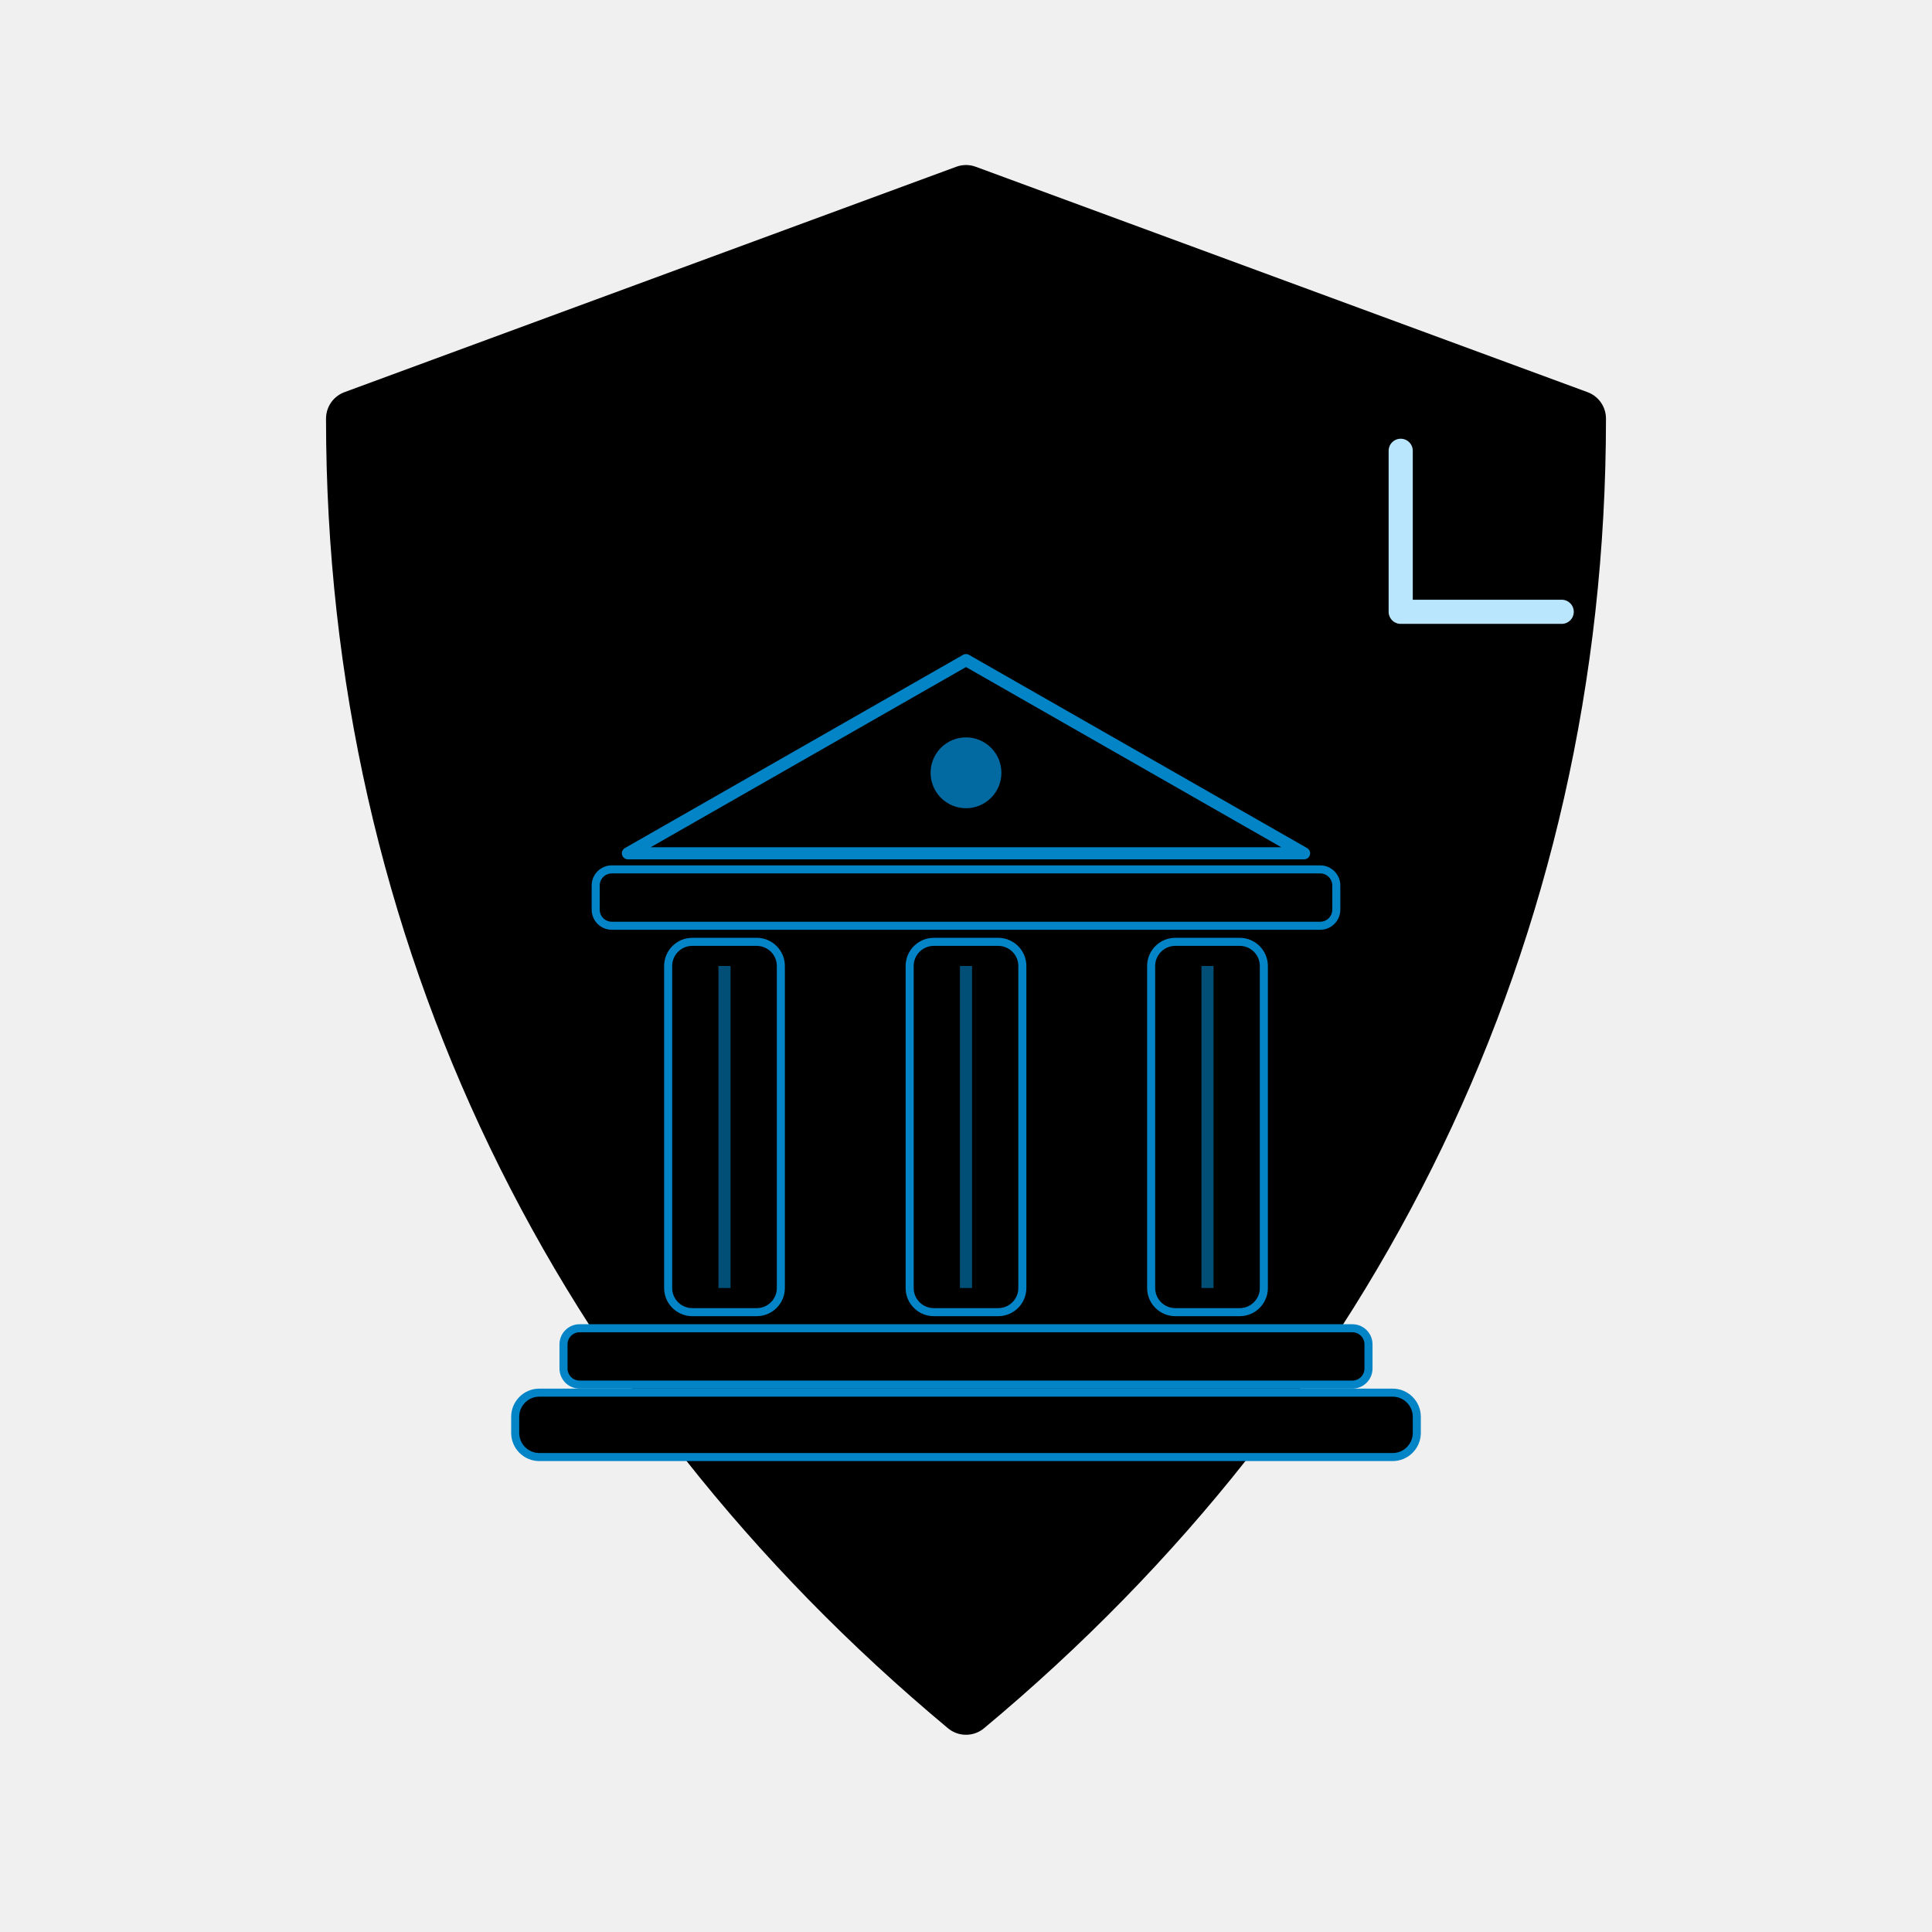
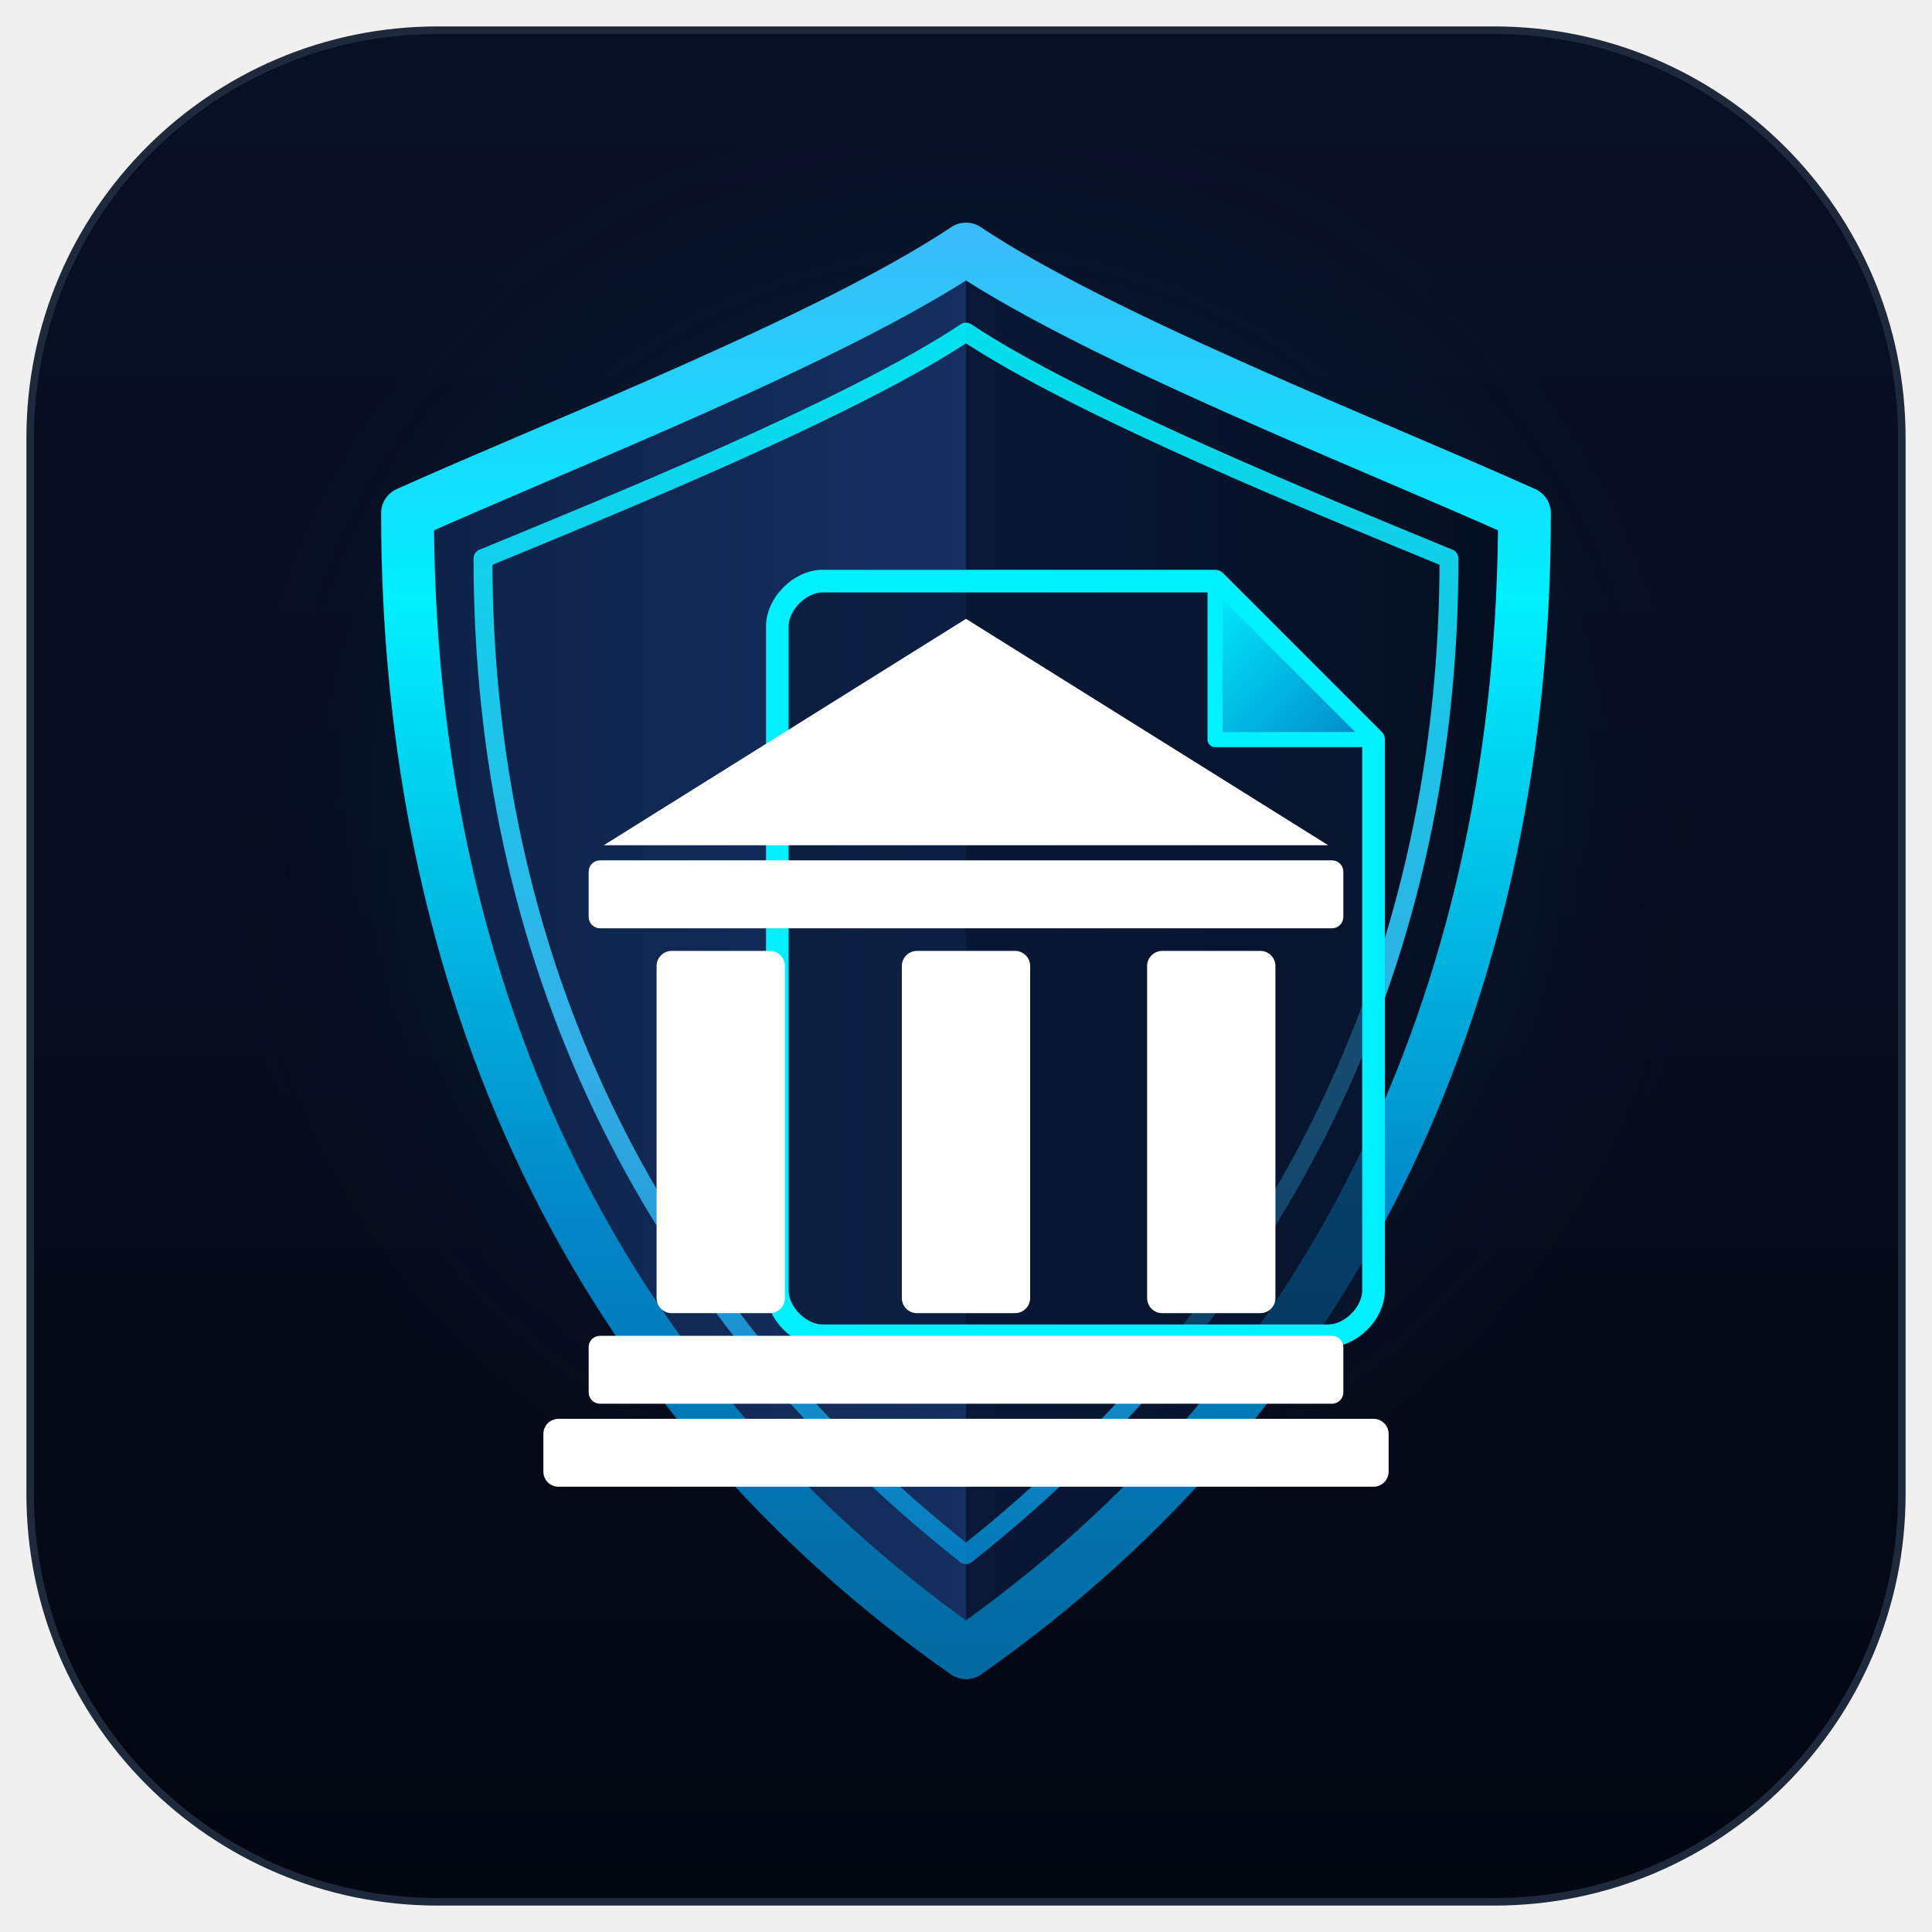
- <svg xmlns="http://www.w3.org/2000/svg" viewBox="0 0 120 120" fill="none">
+ <svg xmlns="http://www.w3.org/2000/svg" viewBox="0 0 512 512" width="512" height="512">
  <defs>
-     <linearGradient id="shieldBorderGrad" x1="15" y1="10" x2="105" y2="110" gradientUnits="userSpaceOnUse">
-       <stop offset="0%" stopColor="#38BDF8" />
-       <stop offset="40%" stopColor="#0284C7" />
-       <stop offset="100%" stopColor="#0369A1" />
+     <linearGradient id="bgGrad" x1="0" y1="0" x2="0" y2="1">
+       <stop offset="0%" stop-color="#081026" />
+       <stop offset="50%" stop-color="#060C1D" />
+       <stop offset="100%" stop-color="#030712" />
    </linearGradient>
-     <linearGradient id="shieldFillGrad" x1="60" y1="12" x2="60" y2="108" gradientUnits="userSpaceOnUse">
-       <stop offset="0%" stopColor="#0B1A3A" />
-       <stop offset="50%" stopColor="#08142D" />
-       <stop offset="100%" stopColor="#040A1A" />
+     <radialGradient id="centerGlow" cx="50%" cy="45%" r="48%">
+       <stop offset="0%" stop-color="#0284C7" stop-opacity="0.45" />
+       <stop offset="50%" stop-color="#0369A1" stop-opacity="0.2" />
+       <stop offset="100%" stop-color="#081026" stop-opacity="0" />
+     </radialGradient>
+     <linearGradient id="shieldBorder" x1="0%" y1="0%" x2="0%" y2="100%">
+       <stop offset="0%" stop-color="#38BDF8" />
+       <stop offset="25%" stop-color="#00F0FF" />
+       <stop offset="70%" stop-color="#0284C7" />
+       <stop offset="100%" stop-color="#0369A1" />
    </linearGradient>
-     <linearGradient id="shieldCyanAccent" x1="20" y1="15" x2="100" y2="90" gradientUnits="userSpaceOnUse">
-       <stop offset="0%" stopColor="#00F5FF" />
-       <stop offset="50%" stopColor="#0EA5E9" />
-       <stop offset="100%" stopColor="#0284C7" />
+     <linearGradient id="shieldLeft" x1="0" y1="0" x2="1" y2="0">
+       <stop offset="0%" stop-color="#0E2248" />
+       <stop offset="100%" stop-color="#142F60" />
    </linearGradient>
-     <linearGradient id="courtWhiteGrad" x1="60" y1="40" x2="60" y2="92" gradientUnits="userSpaceOnUse">
-       <stop offset="0%" stopColor="#FFFFFF" />
-       <stop offset="70%" stopColor="#E0F2FE" />
-       <stop offset="100%" stopColor="#BAE6FD" />
+     <linearGradient id="shieldRight" x1="0" y1="0" x2="1" y2="0">
+       <stop offset="0%" stop-color="#091836" />
+       <stop offset="100%" stop-color="#050E20" />
    </linearGradient>
-     <linearGradient id="docGrad" x1="75" y1="28" x2="102" y2="60" gradientUnits="userSpaceOnUse">
-       <stop offset="0%" stopColor="#38BDF8" />
-       <stop offset="100%" stopColor="#0284C7" />
+     <linearGradient id="innerCyan" x1="0" y1="0" x2="0" y2="1">
+       <stop offset="0%" stop-color="#00F5FF" />
+       <stop offset="60%" stop-color="#38BDF8" />
+       <stop offset="100%" stop-color="#0284C7" />
+     </linearGradient>
+     <linearGradient id="docFold" x1="0" y1="0" x2="1" y2="1">
+       <stop offset="0%" stop-color="#00F0FF" />
+       <stop offset="100%" stop-color="#0284C7" />
    </linearGradient>
  </defs>
-   <path d="M60 12 L98 26 C98 58 84 86 60 106 C36 86 22 58 22 26 L60 12 Z" fill="url(#shieldFillGrad)" stroke="url(#shieldBorderGrad)" stroke-width="3.5" stroke-linejoin="round" />
-   <path d="M60 19 L91 30.5 C91 56 79 79 60 97 C41 79 29 56 29 30.5 L60 19 Z" fill="none" stroke="url(#shieldCyanAccent)" stroke-width="1.8" stroke-opacity="0.85" stroke-linejoin="round" />
-   <path d="M78 28 L94 28 C95.5 28 97 29.5 97 31 L97 48 L87 38 L78 38 Z" fill="url(#docGrad)" opacity="0.8" />
-   <path d="M87 28 L87 38 L97 38" fill="none" stroke="#BAE6FD" stroke-width="1.5" stroke-linecap="round" stroke-linejoin="round" />
-   <path d="M60 41 L39 53 L81 53 Z" fill="url(#courtWhiteGrad)" stroke="#0284C7" stroke-width="0.75" stroke-linejoin="round" />
-   <circle cx="60" cy="48" r="2.2" fill="#0369A1" />
-   <rect x="37" y="54" width="46" height="3.5" rx="1" fill="url(#courtWhiteGrad)" stroke="#0284C7" stroke-width="0.5" />
-   <rect x="41.5" y="58.5" width="7" height="23" rx="1.5" fill="url(#courtWhiteGrad)" stroke="#0284C7" stroke-width="0.5" />
-   <rect x="56.5" y="58.5" width="7" height="23" rx="1.5" fill="url(#courtWhiteGrad)" stroke="#0284C7" stroke-width="0.5" />
-   <rect x="71.5" y="58.5" width="7" height="23" rx="1.5" fill="url(#courtWhiteGrad)" stroke="#0284C7" stroke-width="0.5" />
-   <line x1="45" y1="60" x2="45" y2="80" stroke="#0284C7" stroke-width="0.75" opacity="0.6" />
-   <line x1="60" y1="60" x2="60" y2="80" stroke="#0284C7" stroke-width="0.75" opacity="0.6" />
-   <line x1="75" y1="60" x2="75" y2="80" stroke="#0284C7" stroke-width="0.75" opacity="0.6" />
-   <rect x="35" y="82.5" width="50" height="3.5" rx="1" fill="url(#courtWhiteGrad)" stroke="#0284C7" stroke-width="0.5" />
-   <rect x="32" y="86.5" width="56" height="4" rx="1.5" fill="url(#courtWhiteGrad)" stroke="#0284C7" stroke-width="0.5" />
+   <rect x="8" y="8" width="496" height="496" rx="108" fill="url(#bgGrad)" stroke="#1E293B" stroke-width="2" />
+   <circle cx="256" cy="240" r="210" fill="url(#centerGlow)" />
+   <path d="M 256,66             C 220,90 148,118 108,136             C 108,260 156,368 256,438             Z" fill="url(#shieldLeft)" />
+   <path d="M 256,66             C 292,90 364,118 404,136             C 404,260 356,368 256,438             Z" fill="url(#shieldRight)" />
+   <path d="M 256,66             C 220,90 148,118 108,136             C 108,260 156,368 256,438             C 356,368 404,260 404,136             C 364,118 292,90 256,66             Z" fill="none" stroke="url(#shieldBorder)" stroke-width="14" stroke-linejoin="round" stroke-linecap="round" />
+   <path d="M 256,88             C 226,108 162,134 128,148             C 128,252 170,344 256,412             C 342,344 384,252 384,148             C 350,134 286,108 256,88             Z" fill="none" stroke="url(#innerCyan)" stroke-width="5" stroke-linejoin="round" stroke-opacity="0.9" />
+   <path d="M 218,154             L 322,154             L 364,196             L 364,342             C 364,348 358,354 352,354             L 218,354             C 212,354 206,348 206,342             L 206,166             C 206,160 212,154 218,154             Z" fill="#081734" fill-opacity="0.65" stroke="#00F0FF" stroke-width="6" stroke-linejoin="round" />
+   <path d="M 322,154 L 322,196 L 364,196 Z" fill="url(#docFold)" stroke="#00F0FF" stroke-width="4" stroke-linejoin="round" />
+   <polygon points="256,164 160,224 352,224" fill="#FFFFFF" />
+   <rect x="156" y="228" width="200" height="18" rx="3" fill="#FFFFFF" />
+   <rect x="174" y="252" width="34" height="96" rx="4" fill="#FFFFFF" />
+   <rect x="239" y="252" width="34" height="96" rx="4" fill="#FFFFFF" />
+   <rect x="304" y="252" width="34" height="96" rx="4" fill="#FFFFFF" />
+   <rect x="156" y="354" width="200" height="18" rx="3" fill="#FFFFFF" />
+   <rect x="144" y="376" width="224" height="18" rx="4" fill="#FFFFFF" />
</svg>
